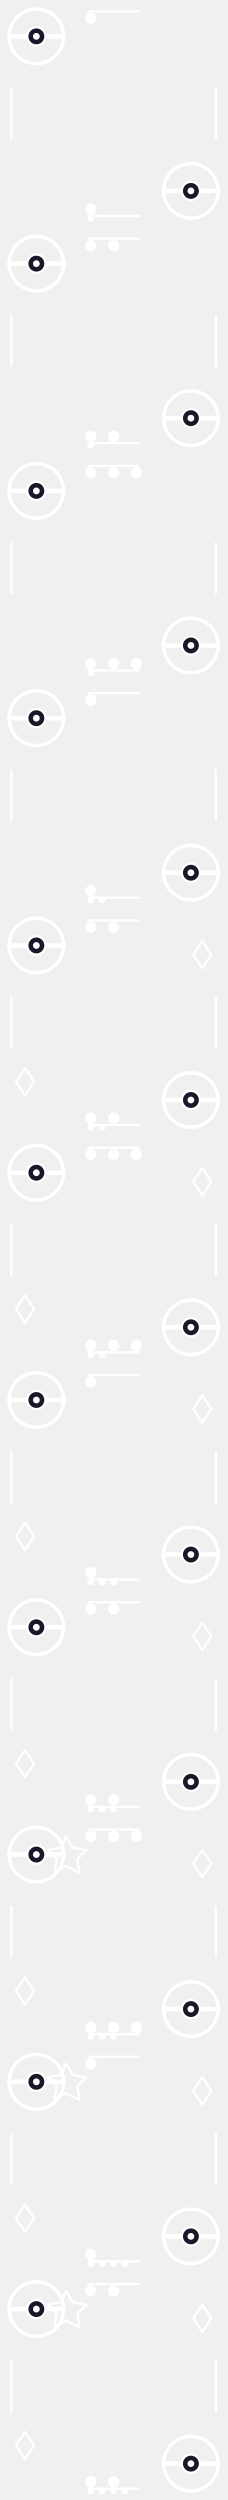
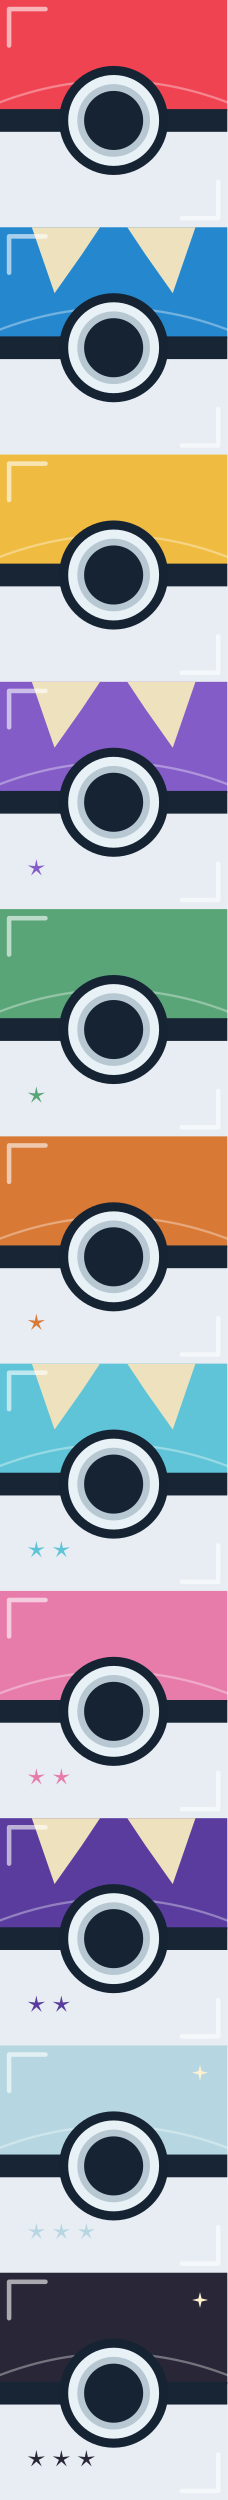
<svg xmlns="http://www.w3.org/2000/svg" viewBox="0 0 100 1100">
-   <g fill="none" stroke="white" stroke-width=".85" stroke-linecap="round">
-     <g transform="translate(0 0)">
-       <circle cx="16" cy="16" r="12" fill="none" stroke="white" stroke-width="1.5" />
-       <path d="M4 16h24" fill="none" stroke="white" stroke-width="2" stroke-linejoin="round" />
-       <circle cx="16" cy="16" r="4" fill="#181928" stroke="white" stroke-width="1" />
-       <circle cx="16" cy="16" r="1" fill="white" stroke="white" stroke-width="1" />
-       <circle cx="84" cy="84" r="12" fill="none" stroke="white" stroke-width="1.5" />
-       <path d="M72 84h24" fill="none" stroke="white" stroke-width="2" stroke-linejoin="round" />
-       <circle cx="84" cy="84" r="4" fill="#181928" stroke="white" stroke-width="1" />
-       <circle cx="84" cy="84" r="1" fill="white" stroke="white" stroke-width="1" />
-       <path d="M5 39v22M95 39v22M39 5h22M39 95h22" fill="none" stroke="white" stroke-width="1" stroke-linejoin="round" />
-       <circle cx="40" cy="8" r="2" fill="white" stroke="white" stroke-width="1" />
-       <circle cx="40" cy="92" r="2" fill="white" stroke="white" stroke-width="1" />
-       <circle cx="40" cy="96" r="1" fill="white" stroke="white" stroke-width="1" />
-     </g>
-     <g transform="translate(0 100)">
-       <circle cx="16" cy="16" r="12" fill="none" stroke="white" stroke-width="1.5" />
-       <path d="M4 16h24" fill="none" stroke="white" stroke-width="2" stroke-linejoin="round" />
-       <circle cx="16" cy="16" r="4" fill="#181928" stroke="white" stroke-width="1" />
-       <circle cx="16" cy="16" r="1" fill="white" stroke="white" stroke-width="1" />
-       <circle cx="84" cy="84" r="12" fill="none" stroke="white" stroke-width="1.5" />
-       <path d="M72 84h24" fill="none" stroke="white" stroke-width="2" stroke-linejoin="round" />
-       <circle cx="84" cy="84" r="4" fill="#181928" stroke="white" stroke-width="1" />
-       <circle cx="84" cy="84" r="1" fill="white" stroke="white" stroke-width="1" />
-       <path d="M5 39v22M95 39v22M39 5h22M39 95h22" fill="none" stroke="white" stroke-width="1" stroke-linejoin="round" />
-       <circle cx="40" cy="8" r="2" fill="white" stroke="white" stroke-width="1" />
-       <circle cx="40" cy="92" r="2" fill="white" stroke="white" stroke-width="1" />
-       <circle cx="50" cy="8" r="2" fill="white" stroke="white" stroke-width="1" />
-       <circle cx="50" cy="92" r="2" fill="white" stroke="white" stroke-width="1" />
-       <circle cx="40" cy="96" r="1" fill="white" stroke="white" stroke-width="1" />
-     </g>
-     <g transform="translate(0 200)">
-       <circle cx="16" cy="16" r="12" fill="none" stroke="white" stroke-width="1.5" />
-       <path d="M4 16h24" fill="none" stroke="white" stroke-width="2" stroke-linejoin="round" />
-       <circle cx="16" cy="16" r="4" fill="#181928" stroke="white" stroke-width="1" />
-       <circle cx="16" cy="16" r="1" fill="white" stroke="white" stroke-width="1" />
-       <circle cx="84" cy="84" r="12" fill="none" stroke="white" stroke-width="1.5" />
-       <path d="M72 84h24" fill="none" stroke="white" stroke-width="2" stroke-linejoin="round" />
-       <circle cx="84" cy="84" r="4" fill="#181928" stroke="white" stroke-width="1" />
-       <circle cx="84" cy="84" r="1" fill="white" stroke="white" stroke-width="1" />
-       <path d="M5 39v22M95 39v22M39 5h22M39 95h22" fill="none" stroke="white" stroke-width="1" stroke-linejoin="round" />
-       <circle cx="40" cy="8" r="2" fill="white" stroke="white" stroke-width="1" />
-       <circle cx="40" cy="92" r="2" fill="white" stroke="white" stroke-width="1" />
-       <circle cx="50" cy="8" r="2" fill="white" stroke="white" stroke-width="1" />
-       <circle cx="50" cy="92" r="2" fill="white" stroke="white" stroke-width="1" />
-       <circle cx="60" cy="8" r="2" fill="white" stroke="white" stroke-width="1" />
-       <circle cx="60" cy="92" r="2" fill="white" stroke="white" stroke-width="1" />
-       <circle cx="40" cy="96" r="1" fill="white" stroke="white" stroke-width="1" />
-     </g>
-     <g transform="translate(0 300)">
-       <circle cx="16" cy="16" r="12" fill="none" stroke="white" stroke-width="1.5" />
-       <path d="M4 16h24" fill="none" stroke="white" stroke-width="2" stroke-linejoin="round" />
-       <circle cx="16" cy="16" r="4" fill="#181928" stroke="white" stroke-width="1" />
-       <circle cx="16" cy="16" r="1" fill="white" stroke="white" stroke-width="1" />
-       <circle cx="84" cy="84" r="12" fill="none" stroke="white" stroke-width="1.5" />
-       <path d="M72 84h24" fill="none" stroke="white" stroke-width="2" stroke-linejoin="round" />
-       <circle cx="84" cy="84" r="4" fill="#181928" stroke="white" stroke-width="1" />
-       <circle cx="84" cy="84" r="1" fill="white" stroke="white" stroke-width="1" />
-       <path d="M5 39v22M95 39v22M39 5h22M39 95h22" fill="none" stroke="white" stroke-width="1" stroke-linejoin="round" />
-       <circle cx="40" cy="8" r="2" fill="white" stroke="white" stroke-width="1" />
-       <circle cx="40" cy="92" r="2" fill="white" stroke="white" stroke-width="1" />
-       <circle cx="40" cy="96" r="1" fill="white" stroke="white" stroke-width="1" />
-       <circle cx="45" cy="96" r="1" fill="white" stroke="white" stroke-width="1" />
-     </g>
-     <g transform="translate(0 400)">
-       <circle cx="16" cy="16" r="12" fill="none" stroke="white" stroke-width="1.5" />
-       <path d="M4 16h24" fill="none" stroke="white" stroke-width="2" stroke-linejoin="round" />
-       <circle cx="16" cy="16" r="4" fill="#181928" stroke="white" stroke-width="1" />
-       <circle cx="16" cy="16" r="1" fill="white" stroke="white" stroke-width="1" />
-       <circle cx="84" cy="84" r="12" fill="none" stroke="white" stroke-width="1.5" />
-       <path d="M72 84h24" fill="none" stroke="white" stroke-width="2" stroke-linejoin="round" />
-       <circle cx="84" cy="84" r="4" fill="#181928" stroke="white" stroke-width="1" />
-       <circle cx="84" cy="84" r="1" fill="white" stroke="white" stroke-width="1" />
-       <path d="M5 39v22M95 39v22M39 5h22M39 95h22" fill="none" stroke="white" stroke-width="1" stroke-linejoin="round" />
-       <circle cx="40" cy="8" r="2" fill="white" stroke="white" stroke-width="1" />
-       <circle cx="40" cy="92" r="2" fill="white" stroke="white" stroke-width="1" />
-       <circle cx="50" cy="8" r="2" fill="white" stroke="white" stroke-width="1" />
-       <circle cx="50" cy="92" r="2" fill="white" stroke="white" stroke-width="1" />
-       <path d="m7 76 4-6 4 6-4 6zM85 20l4-6 4 6-4 6z" fill="none" stroke="white" stroke-width="1" stroke-linejoin="round" />
-       <circle cx="40" cy="96" r="1" fill="white" stroke="white" stroke-width="1" />
-       <circle cx="45" cy="96" r="1" fill="white" stroke="white" stroke-width="1" />
-     </g>
-     <g transform="translate(0 500)">
-       <circle cx="16" cy="16" r="12" fill="none" stroke="white" stroke-width="1.5" />
-       <path d="M4 16h24" fill="none" stroke="white" stroke-width="2" stroke-linejoin="round" />
-       <circle cx="16" cy="16" r="4" fill="#181928" stroke="white" stroke-width="1" />
-       <circle cx="16" cy="16" r="1" fill="white" stroke="white" stroke-width="1" />
-       <circle cx="84" cy="84" r="12" fill="none" stroke="white" stroke-width="1.5" />
-       <path d="M72 84h24" fill="none" stroke="white" stroke-width="2" stroke-linejoin="round" />
-       <circle cx="84" cy="84" r="4" fill="#181928" stroke="white" stroke-width="1" />
-       <circle cx="84" cy="84" r="1" fill="white" stroke="white" stroke-width="1" />
-       <path d="M5 39v22M95 39v22M39 5h22M39 95h22" fill="none" stroke="white" stroke-width="1" stroke-linejoin="round" />
-       <circle cx="40" cy="8" r="2" fill="white" stroke="white" stroke-width="1" />
-       <circle cx="40" cy="92" r="2" fill="white" stroke="white" stroke-width="1" />
-       <circle cx="50" cy="8" r="2" fill="white" stroke="white" stroke-width="1" />
-       <circle cx="50" cy="92" r="2" fill="white" stroke="white" stroke-width="1" />
-       <circle cx="60" cy="8" r="2" fill="white" stroke="white" stroke-width="1" />
-       <circle cx="60" cy="92" r="2" fill="white" stroke="white" stroke-width="1" />
-       <path d="m7 76 4-6 4 6-4 6zM85 20l4-6 4 6-4 6z" fill="none" stroke="white" stroke-width="1" stroke-linejoin="round" />
-       <circle cx="40" cy="96" r="1" fill="white" stroke="white" stroke-width="1" />
-       <circle cx="45" cy="96" r="1" fill="white" stroke="white" stroke-width="1" />
-     </g>
-     <g transform="translate(0 600)">
-       <circle cx="16" cy="16" r="12" fill="none" stroke="white" stroke-width="1.5" />
-       <path d="M4 16h24" fill="none" stroke="white" stroke-width="2" stroke-linejoin="round" />
-       <circle cx="16" cy="16" r="4" fill="#181928" stroke="white" stroke-width="1" />
-       <circle cx="16" cy="16" r="1" fill="white" stroke="white" stroke-width="1" />
-       <circle cx="84" cy="84" r="12" fill="none" stroke="white" stroke-width="1.5" />
-       <path d="M72 84h24" fill="none" stroke="white" stroke-width="2" stroke-linejoin="round" />
-       <circle cx="84" cy="84" r="4" fill="#181928" stroke="white" stroke-width="1" />
-       <circle cx="84" cy="84" r="1" fill="white" stroke="white" stroke-width="1" />
-       <path d="M5 39v22M95 39v22M39 5h22M39 95h22" fill="none" stroke="white" stroke-width="1" stroke-linejoin="round" />
-       <circle cx="40" cy="8" r="2" fill="white" stroke="white" stroke-width="1" />
-       <circle cx="40" cy="92" r="2" fill="white" stroke="white" stroke-width="1" />
-       <path d="m7 76 4-6 4 6-4 6zM85 20l4-6 4 6-4 6z" fill="none" stroke="white" stroke-width="1" stroke-linejoin="round" />
-       <circle cx="40" cy="96" r="1" fill="white" stroke="white" stroke-width="1" />
-       <circle cx="45" cy="96" r="1" fill="white" stroke="white" stroke-width="1" />
-       <circle cx="50" cy="96" r="1" fill="white" stroke="white" stroke-width="1" />
-     </g>
-     <g transform="translate(0 700)">
-       <circle cx="16" cy="16" r="12" fill="none" stroke="white" stroke-width="1.5" />
-       <path d="M4 16h24" fill="none" stroke="white" stroke-width="2" stroke-linejoin="round" />
-       <circle cx="16" cy="16" r="4" fill="#181928" stroke="white" stroke-width="1" />
-       <circle cx="16" cy="16" r="1" fill="white" stroke="white" stroke-width="1" />
-       <circle cx="84" cy="84" r="12" fill="none" stroke="white" stroke-width="1.5" />
-       <path d="M72 84h24" fill="none" stroke="white" stroke-width="2" stroke-linejoin="round" />
-       <circle cx="84" cy="84" r="4" fill="#181928" stroke="white" stroke-width="1" />
-       <circle cx="84" cy="84" r="1" fill="white" stroke="white" stroke-width="1" />
-       <path d="M5 39v22M95 39v22M39 5h22M39 95h22" fill="none" stroke="white" stroke-width="1" stroke-linejoin="round" />
-       <circle cx="40" cy="8" r="2" fill="white" stroke="white" stroke-width="1" />
-       <circle cx="40" cy="92" r="2" fill="white" stroke="white" stroke-width="1" />
-       <circle cx="50" cy="8" r="2" fill="white" stroke="white" stroke-width="1" />
-       <circle cx="50" cy="92" r="2" fill="white" stroke="white" stroke-width="1" />
-       <path d="m7 76 4-6 4 6-4 6zM85 20l4-6 4 6-4 6z" fill="none" stroke="white" stroke-width="1" stroke-linejoin="round" />
-       <circle cx="40" cy="96" r="1" fill="white" stroke="white" stroke-width="1" />
-       <circle cx="45" cy="96" r="1" fill="white" stroke="white" stroke-width="1" />
-       <circle cx="50" cy="96" r="1" fill="white" stroke="white" stroke-width="1" />
-     </g>
-     <g transform="translate(0 800)">
-       <circle cx="16" cy="16" r="12" fill="none" stroke="white" stroke-width="1.5" />
-       <path d="M4 16h24" fill="none" stroke="white" stroke-width="2" stroke-linejoin="round" />
-       <circle cx="16" cy="16" r="4" fill="#181928" stroke="white" stroke-width="1" />
-       <circle cx="16" cy="16" r="1" fill="white" stroke="white" stroke-width="1" />
-       <circle cx="84" cy="84" r="12" fill="none" stroke="white" stroke-width="1.5" />
-       <path d="M72 84h24" fill="none" stroke="white" stroke-width="2" stroke-linejoin="round" />
-       <circle cx="84" cy="84" r="4" fill="#181928" stroke="white" stroke-width="1" />
-       <circle cx="84" cy="84" r="1" fill="white" stroke="white" stroke-width="1" />
-       <path d="M5 39v22M95 39v22M39 5h22M39 95h22" fill="none" stroke="white" stroke-width="1" stroke-linejoin="round" />
-       <circle cx="40" cy="8" r="2" fill="white" stroke="white" stroke-width="1" />
-       <circle cx="40" cy="92" r="2" fill="white" stroke="white" stroke-width="1" />
-       <circle cx="50" cy="8" r="2" fill="white" stroke="white" stroke-width="1" />
-       <circle cx="50" cy="92" r="2" fill="white" stroke="white" stroke-width="1" />
-       <circle cx="60" cy="8" r="2" fill="white" stroke="white" stroke-width="1" />
-       <circle cx="60" cy="92" r="2" fill="white" stroke="white" stroke-width="1" />
-       <path d="m7 76 4-6 4 6-4 6zM85 20l4-6 4 6-4 6z" fill="none" stroke="white" stroke-width="1" stroke-linejoin="round" />
-       <path d="m29 8 3 5 6 1-4 4 1 6-6-3-5 3 1-6-4-4 6-1z" fill="none" stroke="white" stroke-width="1" stroke-linejoin="round" />
-       <circle cx="40" cy="96" r="1" fill="white" stroke="white" stroke-width="1" />
-       <circle cx="45" cy="96" r="1" fill="white" stroke="white" stroke-width="1" />
-       <circle cx="50" cy="96" r="1" fill="white" stroke="white" stroke-width="1" />
-     </g>
-     <g transform="translate(0 900)">
-       <circle cx="16" cy="16" r="12" fill="none" stroke="white" stroke-width="1.5" />
-       <path d="M4 16h24" fill="none" stroke="white" stroke-width="2" stroke-linejoin="round" />
-       <circle cx="16" cy="16" r="4" fill="#181928" stroke="white" stroke-width="1" />
-       <circle cx="16" cy="16" r="1" fill="white" stroke="white" stroke-width="1" />
-       <circle cx="84" cy="84" r="12" fill="none" stroke="white" stroke-width="1.5" />
-       <path d="M72 84h24" fill="none" stroke="white" stroke-width="2" stroke-linejoin="round" />
-       <circle cx="84" cy="84" r="4" fill="#181928" stroke="white" stroke-width="1" />
-       <circle cx="84" cy="84" r="1" fill="white" stroke="white" stroke-width="1" />
-       <path d="M5 39v22M95 39v22M39 5h22M39 95h22" fill="none" stroke="white" stroke-width="1" stroke-linejoin="round" />
-       <circle cx="40" cy="8" r="2" fill="white" stroke="white" stroke-width="1" />
-       <circle cx="40" cy="92" r="2" fill="white" stroke="white" stroke-width="1" />
-       <path d="m7 76 4-6 4 6-4 6zM85 20l4-6 4 6-4 6z" fill="none" stroke="white" stroke-width="1" stroke-linejoin="round" />
-       <path d="m29 8 3 5 6 1-4 4 1 6-6-3-5 3 1-6-4-4 6-1z" fill="none" stroke="white" stroke-width="1" stroke-linejoin="round" />
-       <circle cx="40" cy="96" r="1" fill="white" stroke="white" stroke-width="1" />
-       <circle cx="45" cy="96" r="1" fill="white" stroke="white" stroke-width="1" />
-       <circle cx="50" cy="96" r="1" fill="white" stroke="white" stroke-width="1" />
-       <circle cx="55" cy="96" r="1" fill="white" stroke="white" stroke-width="1" />
-     </g>
-     <g transform="translate(0 1000)">
-       <circle cx="16" cy="16" r="12" fill="none" stroke="white" stroke-width="1.5" />
-       <path d="M4 16h24" fill="none" stroke="white" stroke-width="2" stroke-linejoin="round" />
-       <circle cx="16" cy="16" r="4" fill="#181928" stroke="white" stroke-width="1" />
-       <circle cx="16" cy="16" r="1" fill="white" stroke="white" stroke-width="1" />
-       <circle cx="84" cy="84" r="12" fill="none" stroke="white" stroke-width="1.5" />
-       <path d="M72 84h24" fill="none" stroke="white" stroke-width="2" stroke-linejoin="round" />
-       <circle cx="84" cy="84" r="4" fill="#181928" stroke="white" stroke-width="1" />
-       <circle cx="84" cy="84" r="1" fill="white" stroke="white" stroke-width="1" />
-       <path d="M5 39v22M95 39v22M39 5h22M39 95h22" fill="none" stroke="white" stroke-width="1" stroke-linejoin="round" />
-       <circle cx="40" cy="8" r="2" fill="white" stroke="white" stroke-width="1" />
-       <circle cx="40" cy="92" r="2" fill="white" stroke="white" stroke-width="1" />
-       <circle cx="50" cy="8" r="2" fill="white" stroke="white" stroke-width="1" />
-       <circle cx="50" cy="92" r="2" fill="white" stroke="white" stroke-width="1" />
-       <path d="m7 76 4-6 4 6-4 6zM85 20l4-6 4 6-4 6z" fill="none" stroke="white" stroke-width="1" stroke-linejoin="round" />
-       <path d="m29 8 3 5 6 1-4 4 1 6-6-3-5 3 1-6-4-4 6-1z" fill="none" stroke="white" stroke-width="1" stroke-linejoin="round" />
-       <circle cx="40" cy="96" r="1" fill="white" stroke="white" stroke-width="1" />
-       <circle cx="45" cy="96" r="1" fill="white" stroke="white" stroke-width="1" />
-       <circle cx="50" cy="96" r="1" fill="white" stroke="white" stroke-width="1" />
-       <circle cx="55" cy="96" r="1" fill="white" stroke="white" stroke-width="1" />
-     </g>
+   <defs />
+   <g transform="translate(0 0)">
+     <rect x="0" y="0" width="100" height="100" rx="0" fill="#e7edf3" stroke="none" stroke-width="1" />
+     <path d="M0 0h100v49H0z" fill="#ef4352" stroke="none" stroke-width="1" stroke-linejoin="round" stroke-linecap="round" opacity="1" />
+     <path d="M0 48h100v10H0z" fill="#182535" stroke="none" stroke-width="1" stroke-linejoin="round" stroke-linecap="round" opacity="1" />
+     <path d="M-5 47Q50 24 105 47" fill="none" stroke="#ffffff" stroke-width="1" stroke-linejoin="round" stroke-linecap="round" opacity="0.35" />
+     <circle cx="50" cy="53" r="24" fill="#152333" stroke="none" stroke-width="1" />
+     <circle cx="50" cy="53" r="20" fill="#e8f2f6" stroke="none" stroke-width="1" />
+     <circle cx="50" cy="53" r="16" fill="#b8c8d3" stroke="none" stroke-width="1" />
+     <circle cx="50" cy="53" r="13" fill="#152333" stroke="none" stroke-width="1" />
+     <path d="M4 4h16M4 4v16M80 96h16V80" fill="none" stroke="#fff" stroke-width="2" stroke-linejoin="round" stroke-linecap="round" opacity="0.6" />
+   </g>
+   <g transform="translate(0 100)">
+     <rect x="0" y="0" width="100" height="100" rx="0" fill="#e7edf3" stroke="none" stroke-width="1" />
+     <path d="M0 0h100v49H0z" fill="#2588cf" stroke="none" stroke-width="1" stroke-linejoin="round" stroke-linecap="round" opacity="1" />
+     <path d="M0 48h100v10H0z" fill="#182535" stroke="none" stroke-width="1" stroke-linejoin="round" stroke-linecap="round" opacity="1" />
+     <path d="M-5 47Q50 24 105 47" fill="none" stroke="#ffffff" stroke-width="1" stroke-linejoin="round" stroke-linecap="round" opacity="0.35" />
+     <path d="M14 0 24 29 36 12 44 0M56 0l8 12 12 17L86 0" fill="#eee2be" stroke="none" stroke-width="1" stroke-linejoin="round" stroke-linecap="round" opacity="1" />
+     <circle cx="50" cy="53" r="24" fill="#152333" stroke="none" stroke-width="1" />
+     <circle cx="50" cy="53" r="20" fill="#e8f2f6" stroke="none" stroke-width="1" />
+     <circle cx="50" cy="53" r="16" fill="#b8c8d3" stroke="none" stroke-width="1" />
+     <circle cx="50" cy="53" r="13" fill="#152333" stroke="none" stroke-width="1" />
+     <path d="M4 4h16M4 4v16M80 96h16V80" fill="none" stroke="#fff" stroke-width="2" stroke-linejoin="round" stroke-linecap="round" opacity="0.6" />
+   </g>
+   <g transform="translate(0 200)">
+     <rect x="0" y="0" width="100" height="100" rx="0" fill="#e7edf3" stroke="none" stroke-width="1" />
+     <path d="M0 0h100v49H0z" fill="#efbc41" stroke="none" stroke-width="1" stroke-linejoin="round" stroke-linecap="round" opacity="1" />
+     <path d="M0 48h100v10H0z" fill="#182535" stroke="none" stroke-width="1" stroke-linejoin="round" stroke-linecap="round" opacity="1" />
+     <path d="M-5 47Q50 24 105 47" fill="none" stroke="#ffffff" stroke-width="1" stroke-linejoin="round" stroke-linecap="round" opacity="0.35" />
+     <circle cx="50" cy="53" r="24" fill="#152333" stroke="none" stroke-width="1" />
+     <circle cx="50" cy="53" r="20" fill="#e8f2f6" stroke="none" stroke-width="1" />
+     <circle cx="50" cy="53" r="16" fill="#b8c8d3" stroke="none" stroke-width="1" />
+     <circle cx="50" cy="53" r="13" fill="#152333" stroke="none" stroke-width="1" />
+     <path d="M4 4h16M4 4v16M80 96h16V80" fill="none" stroke="#fff" stroke-width="2" stroke-linejoin="round" stroke-linecap="round" opacity="0.6" />
+   </g>
+   <g transform="translate(0 300)">
+     <rect x="0" y="0" width="100" height="100" rx="0" fill="#e7edf3" stroke="none" stroke-width="1" />
+     <path d="M0 0h100v49H0z" fill="#835cc8" stroke="none" stroke-width="1" stroke-linejoin="round" stroke-linecap="round" opacity="1" />
+     <path d="M0 48h100v10H0z" fill="#182535" stroke="none" stroke-width="1" stroke-linejoin="round" stroke-linecap="round" opacity="1" />
+     <path d="M-5 47Q50 24 105 47" fill="none" stroke="#ffffff" stroke-width="1" stroke-linejoin="round" stroke-linecap="round" opacity="0.35" />
+     <path d="M14 0 24 29 36 12 44 0M56 0l8 12 12 17L86 0" fill="#eee2be" stroke="none" stroke-width="1" stroke-linejoin="round" stroke-linecap="round" opacity="1" />
+     <circle cx="50" cy="53" r="24" fill="#152333" stroke="none" stroke-width="1" />
+     <circle cx="50" cy="53" r="20" fill="#e8f2f6" stroke="none" stroke-width="1" />
+     <circle cx="50" cy="53" r="16" fill="#b8c8d3" stroke="none" stroke-width="1" />
+     <circle cx="50" cy="53" r="13" fill="#152333" stroke="none" stroke-width="1" />
+     <path d="M4 4h16M4 4v16M80 96h16V80" fill="none" stroke="#fff" stroke-width="2" stroke-linejoin="round" stroke-linecap="round" opacity="0.6" />
+     <polygon points="16.00,78.00 16.66,81.09 19.80,80.76 17.07,82.35 18.35,85.24 16.00,83.12 13.65,85.24 14.93,82.35 12.20,80.76 15.34,81.09" fill="#835cc8" />
+   </g>
+   <g transform="translate(0 400)">
+     <rect x="0" y="0" width="100" height="100" rx="0" fill="#e7edf3" stroke="none" stroke-width="1" />
+     <path d="M0 0h100v49H0z" fill="#59a577" stroke="none" stroke-width="1" stroke-linejoin="round" stroke-linecap="round" opacity="1" />
+     <path d="M0 48h100v10H0z" fill="#182535" stroke="none" stroke-width="1" stroke-linejoin="round" stroke-linecap="round" opacity="1" />
+     <path d="M-5 47Q50 24 105 47" fill="none" stroke="#ffffff" stroke-width="1" stroke-linejoin="round" stroke-linecap="round" opacity="0.35" />
+     <circle cx="50" cy="53" r="24" fill="#152333" stroke="none" stroke-width="1" />
+     <circle cx="50" cy="53" r="20" fill="#e8f2f6" stroke="none" stroke-width="1" />
+     <circle cx="50" cy="53" r="16" fill="#b8c8d3" stroke="none" stroke-width="1" />
+     <circle cx="50" cy="53" r="13" fill="#152333" stroke="none" stroke-width="1" />
+     <path d="M4 4h16M4 4v16M80 96h16V80" fill="none" stroke="#fff" stroke-width="2" stroke-linejoin="round" stroke-linecap="round" opacity="0.6" />
+     <polygon points="16.00,78.00 16.66,81.09 19.80,80.76 17.07,82.35 18.35,85.24 16.00,83.12 13.65,85.24 14.93,82.35 12.20,80.76 15.34,81.09" fill="#59a577" />
+   </g>
+   <g transform="translate(0 500)">
+     <rect x="0" y="0" width="100" height="100" rx="0" fill="#e7edf3" stroke="none" stroke-width="1" />
+     <path d="M0 0h100v49H0z" fill="#d87935" stroke="none" stroke-width="1" stroke-linejoin="round" stroke-linecap="round" opacity="1" />
+     <path d="M0 48h100v10H0z" fill="#182535" stroke="none" stroke-width="1" stroke-linejoin="round" stroke-linecap="round" opacity="1" />
+     <path d="M-5 47Q50 24 105 47" fill="none" stroke="#ffffff" stroke-width="1" stroke-linejoin="round" stroke-linecap="round" opacity="0.35" />
+     <circle cx="50" cy="53" r="24" fill="#152333" stroke="none" stroke-width="1" />
+     <circle cx="50" cy="53" r="20" fill="#e8f2f6" stroke="none" stroke-width="1" />
+     <circle cx="50" cy="53" r="16" fill="#b8c8d3" stroke="none" stroke-width="1" />
+     <circle cx="50" cy="53" r="13" fill="#152333" stroke="none" stroke-width="1" />
+     <path d="M4 4h16M4 4v16M80 96h16V80" fill="none" stroke="#fff" stroke-width="2" stroke-linejoin="round" stroke-linecap="round" opacity="0.6" />
+     <polygon points="16.00,78.00 16.66,81.09 19.80,80.76 17.07,82.35 18.35,85.24 16.00,83.12 13.65,85.24 14.93,82.35 12.20,80.76 15.34,81.09" fill="#d87935" />
+   </g>
+   <g transform="translate(0 600)">
+     <rect x="0" y="0" width="100" height="100" rx="0" fill="#e7edf3" stroke="none" stroke-width="1" />
+     <path d="M0 0h100v49H0z" fill="#5fc4d7" stroke="none" stroke-width="1" stroke-linejoin="round" stroke-linecap="round" opacity="1" />
+     <path d="M0 48h100v10H0z" fill="#182535" stroke="none" stroke-width="1" stroke-linejoin="round" stroke-linecap="round" opacity="1" />
+     <path d="M-5 47Q50 24 105 47" fill="none" stroke="#ffffff" stroke-width="1" stroke-linejoin="round" stroke-linecap="round" opacity="0.35" />
+     <path d="M14 0 24 29 36 12 44 0M56 0l8 12 12 17L86 0" fill="#eee2be" stroke="none" stroke-width="1" stroke-linejoin="round" stroke-linecap="round" opacity="1" />
+     <circle cx="50" cy="53" r="24" fill="#152333" stroke="none" stroke-width="1" />
+     <circle cx="50" cy="53" r="20" fill="#e8f2f6" stroke="none" stroke-width="1" />
+     <circle cx="50" cy="53" r="16" fill="#b8c8d3" stroke="none" stroke-width="1" />
+     <circle cx="50" cy="53" r="13" fill="#152333" stroke="none" stroke-width="1" />
+     <path d="M4 4h16M4 4v16M80 96h16V80" fill="none" stroke="#fff" stroke-width="2" stroke-linejoin="round" stroke-linecap="round" opacity="0.6" />
+     <polygon points="16.00,78.00 16.66,81.09 19.80,80.76 17.07,82.35 18.35,85.24 16.00,83.12 13.65,85.24 14.93,82.35 12.20,80.76 15.34,81.09" fill="#5fc4d7" />
+     <polygon points="27.00,78.00 27.66,81.09 30.80,80.76 28.07,82.35 29.35,85.24 27.00,83.12 24.65,85.24 25.93,82.35 23.20,80.76 26.34,81.09" fill="#5fc4d7" />
+   </g>
+   <g transform="translate(0 700)">
+     <rect x="0" y="0" width="100" height="100" rx="0" fill="#e7edf3" stroke="none" stroke-width="1" />
+     <path d="M0 0h100v49H0z" fill="#e77caa" stroke="none" stroke-width="1" stroke-linejoin="round" stroke-linecap="round" opacity="1" />
+     <path d="M0 48h100v10H0z" fill="#182535" stroke="none" stroke-width="1" stroke-linejoin="round" stroke-linecap="round" opacity="1" />
+     <path d="M-5 47Q50 24 105 47" fill="none" stroke="#ffffff" stroke-width="1" stroke-linejoin="round" stroke-linecap="round" opacity="0.35" />
+     <circle cx="50" cy="53" r="24" fill="#152333" stroke="none" stroke-width="1" />
+     <circle cx="50" cy="53" r="20" fill="#e8f2f6" stroke="none" stroke-width="1" />
+     <circle cx="50" cy="53" r="16" fill="#b8c8d3" stroke="none" stroke-width="1" />
+     <circle cx="50" cy="53" r="13" fill="#152333" stroke="none" stroke-width="1" />
+     <path d="M4 4h16M4 4v16M80 96h16V80" fill="none" stroke="#fff" stroke-width="2" stroke-linejoin="round" stroke-linecap="round" opacity="0.6" />
+     <polygon points="16.00,78.00 16.66,81.09 19.80,80.76 17.07,82.35 18.35,85.24 16.00,83.12 13.65,85.24 14.93,82.35 12.20,80.76 15.34,81.09" fill="#e77caa" />
+     <polygon points="27.00,78.00 27.66,81.09 30.80,80.76 28.07,82.35 29.35,85.24 27.00,83.12 24.65,85.24 25.93,82.35 23.20,80.76 26.34,81.09" fill="#e77caa" />
+   </g>
+   <g transform="translate(0 800)">
+     <rect x="0" y="0" width="100" height="100" rx="0" fill="#e7edf3" stroke="none" stroke-width="1" />
+     <path d="M0 0h100v49H0z" fill="#593c9e" stroke="none" stroke-width="1" stroke-linejoin="round" stroke-linecap="round" opacity="1" />
+     <path d="M0 48h100v10H0z" fill="#182535" stroke="none" stroke-width="1" stroke-linejoin="round" stroke-linecap="round" opacity="1" />
+     <path d="M-5 47Q50 24 105 47" fill="none" stroke="#ffffff" stroke-width="1" stroke-linejoin="round" stroke-linecap="round" opacity="0.35" />
+     <path d="M14 0 24 29 36 12 44 0M56 0l8 12 12 17L86 0" fill="#eee2be" stroke="none" stroke-width="1" stroke-linejoin="round" stroke-linecap="round" opacity="1" />
+     <circle cx="50" cy="53" r="24" fill="#152333" stroke="none" stroke-width="1" />
+     <circle cx="50" cy="53" r="20" fill="#e8f2f6" stroke="none" stroke-width="1" />
+     <circle cx="50" cy="53" r="16" fill="#b8c8d3" stroke="none" stroke-width="1" />
+     <circle cx="50" cy="53" r="13" fill="#152333" stroke="none" stroke-width="1" />
+     <path d="M4 4h16M4 4v16M80 96h16V80" fill="none" stroke="#fff" stroke-width="2" stroke-linejoin="round" stroke-linecap="round" opacity="0.6" />
+     <polygon points="16.00,78.00 16.66,81.09 19.80,80.76 17.07,82.35 18.35,85.24 16.00,83.12 13.65,85.24 14.93,82.35 12.20,80.76 15.34,81.09" fill="#593c9e" />
+     <polygon points="27.00,78.00 27.66,81.09 30.80,80.76 28.07,82.35 29.35,85.24 27.00,83.12 24.65,85.24 25.93,82.35 23.20,80.76 26.34,81.09" fill="#593c9e" />
+   </g>
+   <g transform="translate(0 900)">
+     <rect x="0" y="0" width="100" height="100" rx="0" fill="#e7edf3" stroke="none" stroke-width="1" />
+     <path d="M0 0h100v49H0z" fill="#b6d7e2" stroke="none" stroke-width="1" stroke-linejoin="round" stroke-linecap="round" opacity="1" />
+     <path d="M0 48h100v10H0z" fill="#182535" stroke="none" stroke-width="1" stroke-linejoin="round" stroke-linecap="round" opacity="1" />
+     <path d="M-5 47Q50 24 105 47" fill="none" stroke="#ffffff" stroke-width="1" stroke-linejoin="round" stroke-linecap="round" opacity="0.35" />
+     <circle cx="50" cy="53" r="24" fill="#152333" stroke="none" stroke-width="1" />
+     <circle cx="50" cy="53" r="20" fill="#e8f2f6" stroke="none" stroke-width="1" />
+     <circle cx="50" cy="53" r="16" fill="#b8c8d3" stroke="none" stroke-width="1" />
+     <circle cx="50" cy="53" r="13" fill="#152333" stroke="none" stroke-width="1" />
+     <path d="M4 4h16M4 4v16M80 96h16V80" fill="none" stroke="#fff" stroke-width="2" stroke-linejoin="round" stroke-linecap="round" opacity="0.6" />
+     <polygon points="16.00,78.00 16.66,81.09 19.80,80.76 17.07,82.35 18.35,85.24 16.00,83.12 13.65,85.24 14.93,82.35 12.20,80.76 15.34,81.09" fill="#b6d7e2" />
+     <polygon points="27.00,78.00 27.66,81.09 30.80,80.76 28.07,82.35 29.35,85.24 27.00,83.12 24.65,85.24 25.93,82.35 23.20,80.76 26.34,81.09" fill="#b6d7e2" />
+     <polygon points="38.00,78.00 38.66,81.09 41.80,80.76 39.07,82.35 40.35,85.24 38.00,83.12 35.65,85.24 36.93,82.35 34.20,80.76 37.34,81.09" fill="#b6d7e2" />
+     <polygon points="88.00,8.50 88.69,11.31 91.50,12.00 88.69,12.69 88.00,15.50 87.31,12.69 84.50,12.00 87.31,11.31" fill="#fff1ce" />
+   </g>
+   <g transform="translate(0 1000)">
+     <rect x="0" y="0" width="100" height="100" rx="0" fill="#e7edf3" stroke="none" stroke-width="1" />
+     <path d="M0 0h100v49H0z" fill="#292737" stroke="none" stroke-width="1" stroke-linejoin="round" stroke-linecap="round" opacity="1" />
+     <path d="M0 48h100v10H0z" fill="#182535" stroke="none" stroke-width="1" stroke-linejoin="round" stroke-linecap="round" opacity="1" />
+     <path d="M-5 47Q50 24 105 47" fill="none" stroke="#ffffff" stroke-width="1" stroke-linejoin="round" stroke-linecap="round" opacity="0.35" />
+     <circle cx="50" cy="53" r="24" fill="#152333" stroke="none" stroke-width="1" />
+     <circle cx="50" cy="53" r="20" fill="#e8f2f6" stroke="none" stroke-width="1" />
+     <circle cx="50" cy="53" r="16" fill="#b8c8d3" stroke="none" stroke-width="1" />
+     <circle cx="50" cy="53" r="13" fill="#152333" stroke="none" stroke-width="1" />
+     <path d="M4 4h16M4 4v16M80 96h16V80" fill="none" stroke="#fff" stroke-width="2" stroke-linejoin="round" stroke-linecap="round" opacity="0.6" />
+     <polygon points="16.00,78.00 16.66,81.09 19.80,80.76 17.07,82.35 18.35,85.24 16.00,83.12 13.65,85.24 14.93,82.35 12.20,80.76 15.34,81.09" fill="#292737" />
+     <polygon points="27.00,78.00 27.66,81.09 30.80,80.76 28.07,82.35 29.35,85.24 27.00,83.12 24.65,85.24 25.93,82.35 23.20,80.76 26.34,81.09" fill="#292737" />
+     <polygon points="38.00,78.00 38.66,81.09 41.80,80.76 39.07,82.35 40.35,85.24 38.00,83.12 35.65,85.24 36.93,82.35 34.20,80.76 37.34,81.09" fill="#292737" />
+     <polygon points="88.00,8.50 88.69,11.31 91.50,12.00 88.69,12.69 88.00,15.50 87.31,12.69 84.50,12.00 87.31,11.31" fill="#fff1ce" />
  </g>
</svg>
